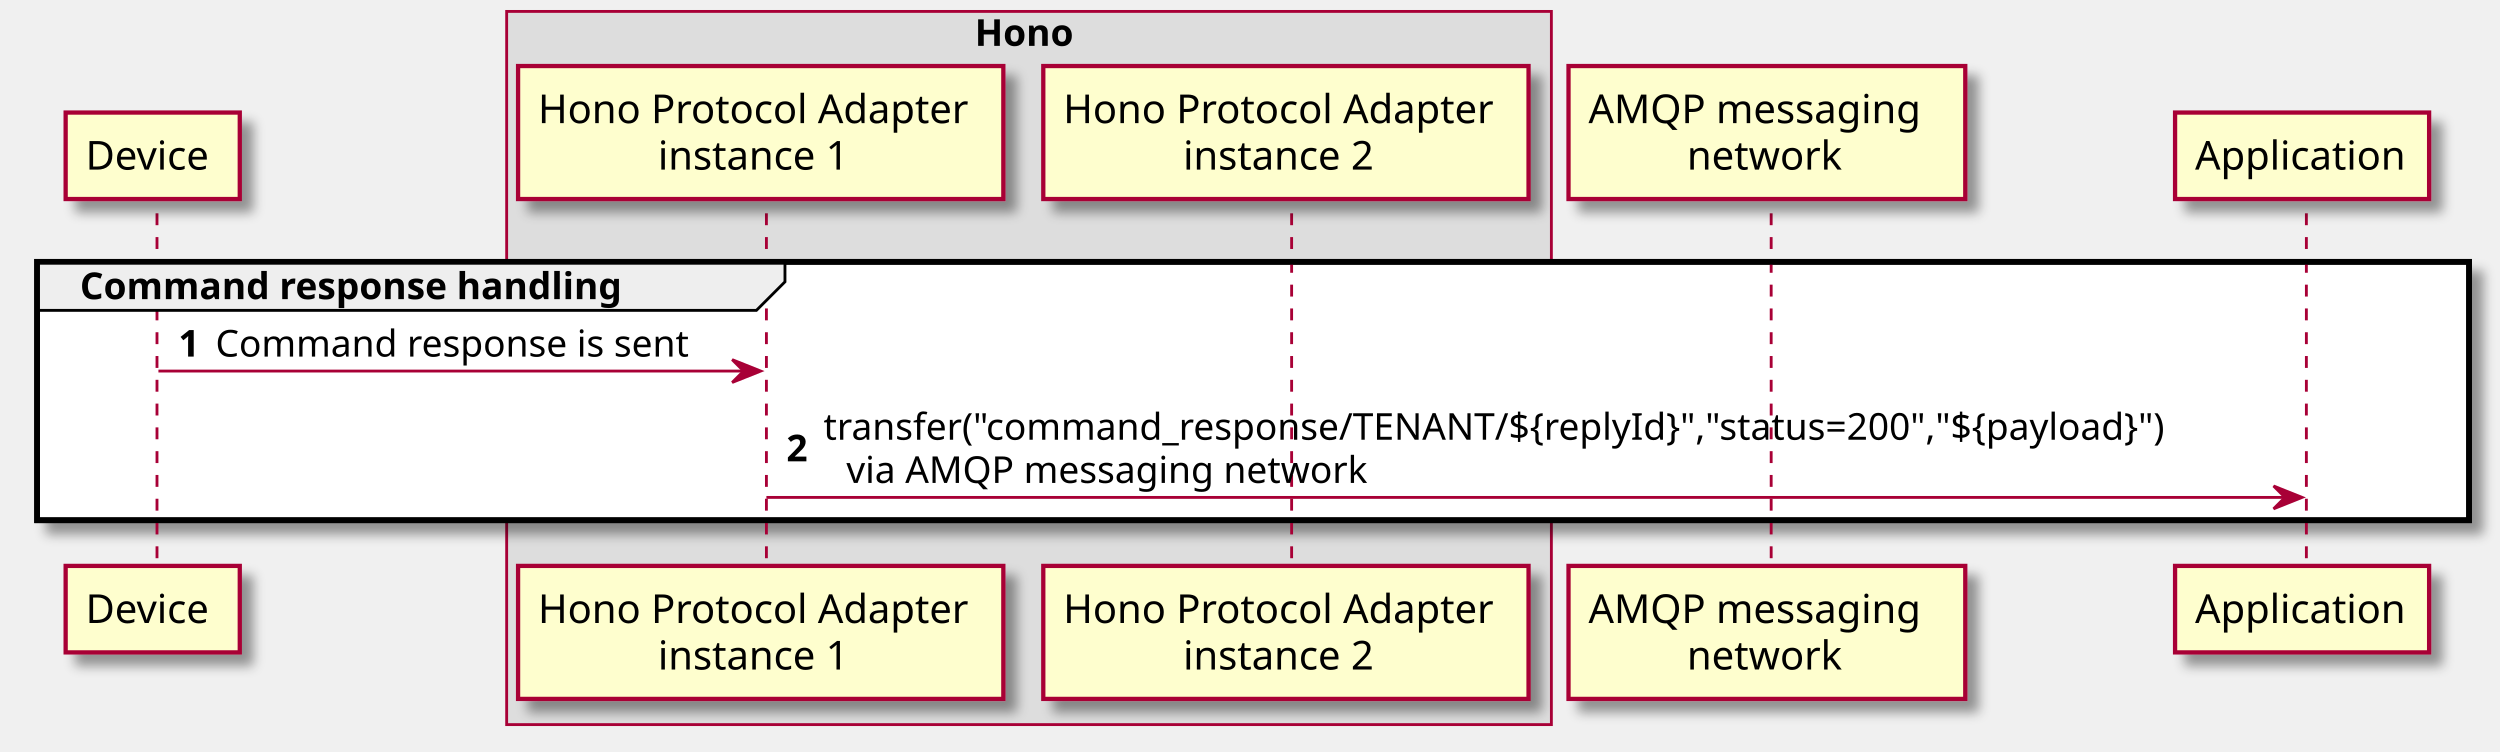
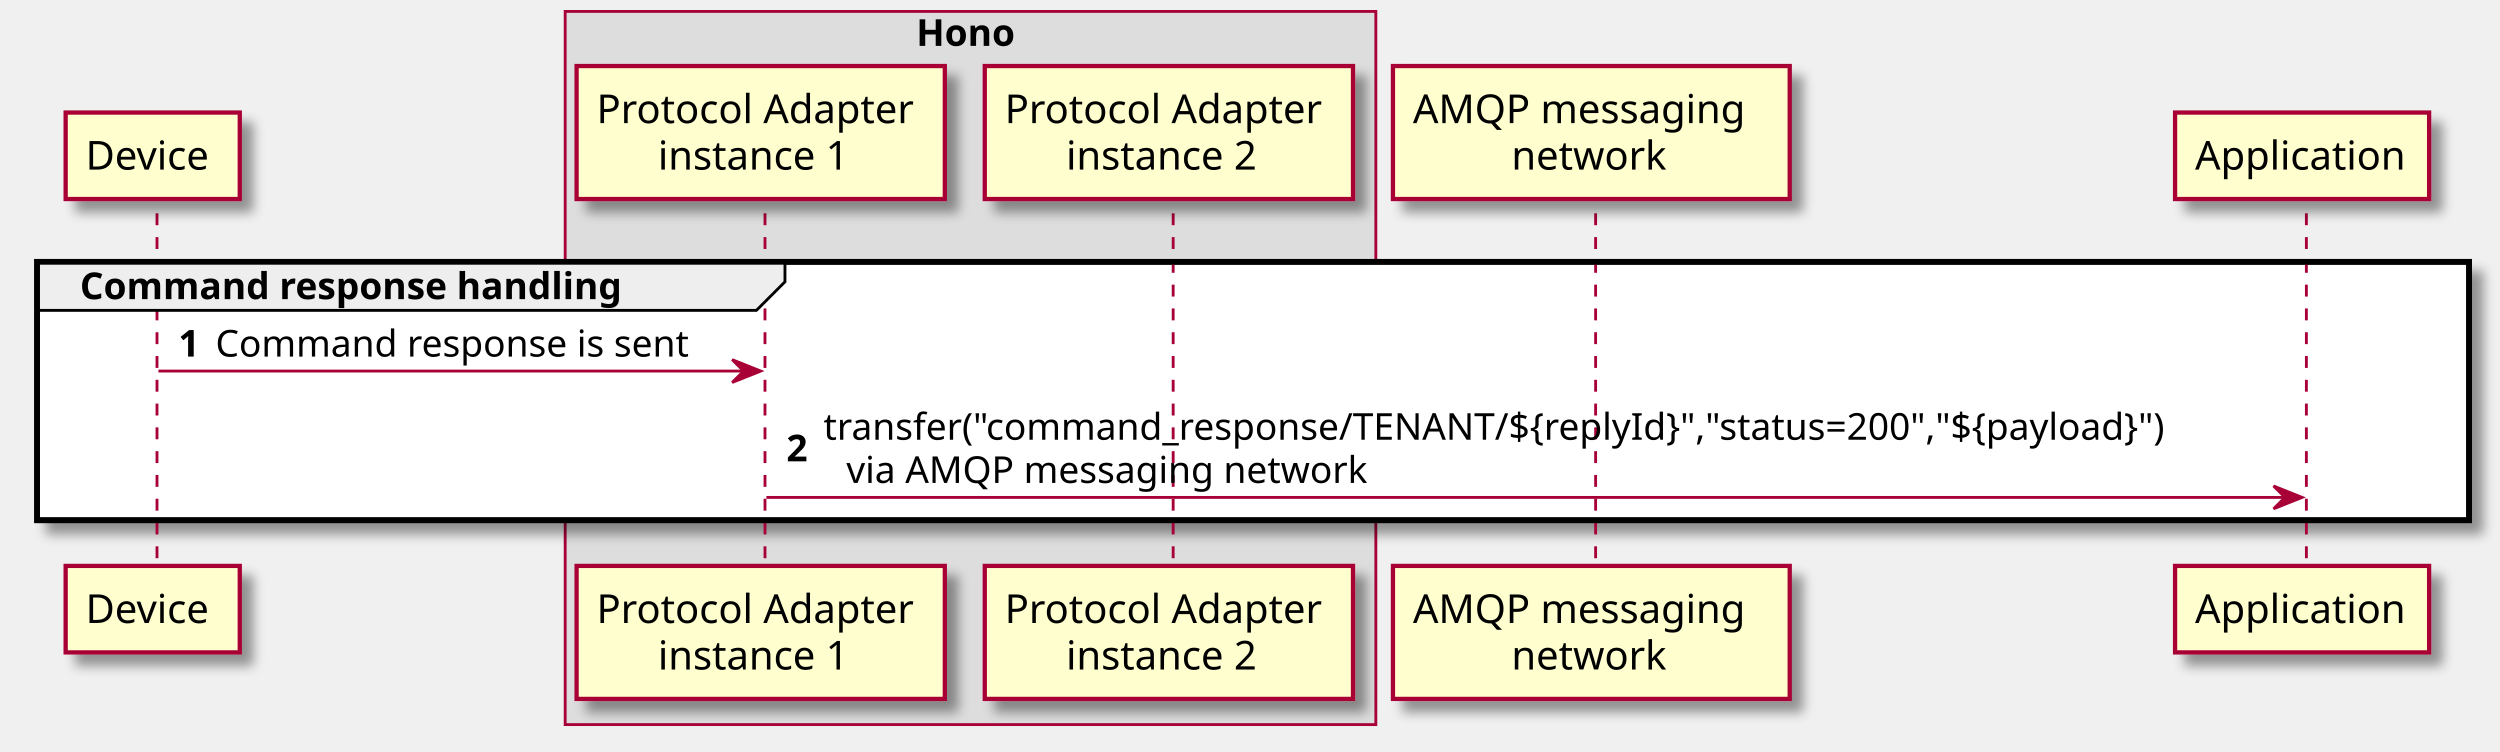
<svg xmlns="http://www.w3.org/2000/svg" contentScriptType="application/ecmascript" contentStyleType="text/css" height="316.8px" preserveAspectRatio="none" style="width:1051px;height:316px;" version="1.1" viewBox="0 0 1051 316" width="1051.2px" zoomAndPan="magnify">
  <defs>
-     <filter height="300%" id="f5bfm9doy9361" width="300%" x="-1" y="-1">
+     <filter height="300%" id="f5wjt7gogzi89" width="300%" x="-1" y="-1">
      <feGaussianBlur result="blurOut" stdDeviation="2.4" />
      <feColorMatrix in="blurOut" result="blurOut2" type="matrix" values="0 0 0 0 0 0 0 0 0 0 0 0 0 0 0 0 0 0 .4 0" />
      <feOffset dx="4.8" dy="4.8" in="blurOut2" result="blurOut3" />
      <feBlend in="SourceGraphic" in2="blurOut3" mode="normal" />
    </filter>
  </defs>
  <g>
-     <rect fill="#DDDDDD" height="299.822" style="stroke: #A80036; stroke-width: 1.2;" width="439.2" x="213" y="4.8" />
-     <text fill="#000000" font-family="sans-serif" font-size="15.6" font-weight="bold" lengthAdjust="spacingAndGlyphs" textLength="45.6" x="409.8" y="19.28">Hono</text>
-     <rect fill="#FFFFFF" filter="url(#f5bfm9doy9361)" height="108.638" style="stroke: #000000; stroke-width: 2.4;" width="1022.4" x="15.6" y="110.072" />
+     <rect fill="#DDDDDD" height="299.822" style="stroke: #A80036; stroke-width: 1.2;" width="340.8" x="237.6" y="4.8" />
+     <text fill="#000000" font-family="sans-serif" font-size="15.6" font-weight="bold" lengthAdjust="spacingAndGlyphs" textLength="45.6" x="385.2" y="19.28">Hono</text>
+     <rect fill="#FFFFFF" filter="url(#f5wjt7gogzi89)" height="108.638" style="stroke: #000000; stroke-width: 2.4;" width="1022.4" x="15.6" y="110.072" />
    <line style="stroke: #A80036; stroke-width: 1.2; stroke-dasharray: 5.0,5.0;" x1="66" x2="66" y1="89.672" y2="239.109" />
-     <line style="stroke: #A80036; stroke-width: 1.2; stroke-dasharray: 5.0,5.0;" x1="322.2" x2="322.2" y1="89.672" y2="239.109" />
-     <line style="stroke: #A80036; stroke-width: 1.2; stroke-dasharray: 5.0,5.0;" x1="543" x2="543" y1="89.672" y2="239.109" />
-     <line style="stroke: #A80036; stroke-width: 1.2; stroke-dasharray: 5.0,5.0;" x1="744.6" x2="744.6" y1="89.672" y2="239.109" />
+     <line style="stroke: #A80036; stroke-width: 1.2; stroke-dasharray: 5.0,5.0;" x1="321.6" x2="321.6" y1="89.672" y2="239.109" />
+     <line style="stroke: #A80036; stroke-width: 1.2; stroke-dasharray: 5.0,5.0;" x1="493.2" x2="493.2" y1="89.672" y2="239.109" />
+     <line style="stroke: #A80036; stroke-width: 1.2; stroke-dasharray: 5.0,5.0;" x1="670.8" x2="670.8" y1="89.672" y2="239.109" />
    <line style="stroke: #A80036; stroke-width: 1.2; stroke-dasharray: 5.0,5.0;" x1="969.6" x2="969.6" y1="89.672" y2="239.109" />
-     <rect fill="#FEFECE" filter="url(#f5bfm9doy9361)" height="36.356" style="stroke: #A80036; stroke-width: 1.8;" width="73.2" x="27.6" y="47.316" />
+     <rect fill="#FEFECE" filter="url(#f5wjt7gogzi89)" height="36.356" style="stroke: #A80036; stroke-width: 1.8;" width="73.2" x="27.6" y="47.316" />
    <text fill="#000000" font-family="sans-serif" font-size="16.8" lengthAdjust="spacingAndGlyphs" textLength="56.4" x="36" y="71.31">Device</text>
-     <rect fill="#FEFECE" filter="url(#f5bfm9doy9361)" height="36.356" style="stroke: #A80036; stroke-width: 1.8;" width="73.2" x="27.6" y="237.909" />
+     <rect fill="#FEFECE" filter="url(#f5wjt7gogzi89)" height="36.356" style="stroke: #A80036; stroke-width: 1.8;" width="73.2" x="27.6" y="237.909" />
    <text fill="#000000" font-family="sans-serif" font-size="16.8" lengthAdjust="spacingAndGlyphs" textLength="56.4" x="36" y="261.904">Device</text>
-     <rect fill="#FEFECE" filter="url(#f5bfm9doy9361)" height="55.913" style="stroke: #A80036; stroke-width: 1.8;" width="204" x="217.8" y="27.759" />
-     <text fill="#000000" font-family="sans-serif" font-size="16.8" lengthAdjust="spacingAndGlyphs" textLength="187.2" x="226.2" y="51.754">Hono Protocol Adapter</text>
+     <rect fill="#FEFECE" filter="url(#f5wjt7gogzi89)" height="55.913" style="stroke: #A80036; stroke-width: 1.8;" width="154.8" x="242.4" y="27.759" />
+     <text fill="#000000" font-family="sans-serif" font-size="16.8" lengthAdjust="spacingAndGlyphs" textLength="138" x="250.8" y="51.754">Protocol Adapter</text>
    <text fill="#000000" font-family="sans-serif" font-size="16.8" lengthAdjust="spacingAndGlyphs" textLength="86.4" x="276.6" y="71.31">instance 1</text>
-     <rect fill="#FEFECE" filter="url(#f5bfm9doy9361)" height="55.913" style="stroke: #A80036; stroke-width: 1.8;" width="204" x="217.8" y="237.909" />
-     <text fill="#000000" font-family="sans-serif" font-size="16.8" lengthAdjust="spacingAndGlyphs" textLength="187.2" x="226.2" y="261.904">Hono Protocol Adapter</text>
+     <rect fill="#FEFECE" filter="url(#f5wjt7gogzi89)" height="55.913" style="stroke: #A80036; stroke-width: 1.8;" width="154.8" x="242.4" y="237.909" />
+     <text fill="#000000" font-family="sans-serif" font-size="16.8" lengthAdjust="spacingAndGlyphs" textLength="138" x="250.8" y="261.904">Protocol Adapter</text>
    <text fill="#000000" font-family="sans-serif" font-size="16.8" lengthAdjust="spacingAndGlyphs" textLength="86.4" x="276.6" y="281.46">instance 1</text>
-     <rect fill="#FEFECE" filter="url(#f5bfm9doy9361)" height="55.913" style="stroke: #A80036; stroke-width: 1.8;" width="204" x="438.6" y="27.759" />
-     <text fill="#000000" font-family="sans-serif" font-size="16.8" lengthAdjust="spacingAndGlyphs" textLength="187.2" x="447" y="51.754">Hono Protocol Adapter</text>
-     <text fill="#000000" font-family="sans-serif" font-size="16.8" lengthAdjust="spacingAndGlyphs" textLength="86.4" x="497.4" y="71.31">instance 2</text>
-     <rect fill="#FEFECE" filter="url(#f5bfm9doy9361)" height="55.913" style="stroke: #A80036; stroke-width: 1.8;" width="204" x="438.6" y="237.909" />
-     <text fill="#000000" font-family="sans-serif" font-size="16.8" lengthAdjust="spacingAndGlyphs" textLength="187.2" x="447" y="261.904">Hono Protocol Adapter</text>
-     <text fill="#000000" font-family="sans-serif" font-size="16.8" lengthAdjust="spacingAndGlyphs" textLength="86.4" x="497.4" y="281.46">instance 2</text>
-     <rect fill="#FEFECE" filter="url(#f5bfm9doy9361)" height="55.913" style="stroke: #A80036; stroke-width: 1.8;" width="166.8" x="659.4" y="27.759" />
-     <text fill="#000000" font-family="sans-serif" font-size="16.8" lengthAdjust="spacingAndGlyphs" textLength="145.2" x="667.8" y="51.754">AMQP messaging</text>
-     <text fill="#000000" font-family="sans-serif" font-size="16.8" lengthAdjust="spacingAndGlyphs" textLength="67.2" x="709.2" y="71.31">network</text>
-     <rect fill="#FEFECE" filter="url(#f5bfm9doy9361)" height="55.913" style="stroke: #A80036; stroke-width: 1.8;" width="166.8" x="659.4" y="237.909" />
-     <text fill="#000000" font-family="sans-serif" font-size="16.8" lengthAdjust="spacingAndGlyphs" textLength="145.2" x="667.8" y="261.904">AMQP messaging</text>
-     <text fill="#000000" font-family="sans-serif" font-size="16.8" lengthAdjust="spacingAndGlyphs" textLength="67.2" x="709.2" y="281.46">network</text>
-     <rect fill="#FEFECE" filter="url(#f5bfm9doy9361)" height="36.356" style="stroke: #A80036; stroke-width: 1.8;" width="106.8" x="914.4" y="47.316" />
+     <rect fill="#FEFECE" filter="url(#f5wjt7gogzi89)" height="55.913" style="stroke: #A80036; stroke-width: 1.8;" width="154.8" x="414" y="27.759" />
+     <text fill="#000000" font-family="sans-serif" font-size="16.8" lengthAdjust="spacingAndGlyphs" textLength="138" x="422.4" y="51.754">Protocol Adapter</text>
+     <text fill="#000000" font-family="sans-serif" font-size="16.8" lengthAdjust="spacingAndGlyphs" textLength="86.4" x="448.2" y="71.31">instance 2</text>
+     <rect fill="#FEFECE" filter="url(#f5wjt7gogzi89)" height="55.913" style="stroke: #A80036; stroke-width: 1.8;" width="154.8" x="414" y="237.909" />
+     <text fill="#000000" font-family="sans-serif" font-size="16.8" lengthAdjust="spacingAndGlyphs" textLength="138" x="422.4" y="261.904">Protocol Adapter</text>
+     <text fill="#000000" font-family="sans-serif" font-size="16.8" lengthAdjust="spacingAndGlyphs" textLength="86.4" x="448.2" y="281.46">instance 2</text>
+     <rect fill="#FEFECE" filter="url(#f5wjt7gogzi89)" height="55.913" style="stroke: #A80036; stroke-width: 1.8;" width="166.8" x="585.6" y="27.759" />
+     <text fill="#000000" font-family="sans-serif" font-size="16.8" lengthAdjust="spacingAndGlyphs" textLength="145.2" x="594" y="51.754">AMQP messaging</text>
+     <text fill="#000000" font-family="sans-serif" font-size="16.8" lengthAdjust="spacingAndGlyphs" textLength="67.2" x="635.4" y="71.31">network</text>
+     <rect fill="#FEFECE" filter="url(#f5wjt7gogzi89)" height="55.913" style="stroke: #A80036; stroke-width: 1.8;" width="166.8" x="585.6" y="237.909" />
+     <text fill="#000000" font-family="sans-serif" font-size="16.8" lengthAdjust="spacingAndGlyphs" textLength="145.2" x="594" y="261.904">AMQP messaging</text>
+     <text fill="#000000" font-family="sans-serif" font-size="16.8" lengthAdjust="spacingAndGlyphs" textLength="67.2" x="635.4" y="281.46">network</text>
+     <rect fill="#FEFECE" filter="url(#f5wjt7gogzi89)" height="36.356" style="stroke: #A80036; stroke-width: 1.8;" width="106.8" x="914.4" y="47.316" />
    <text fill="#000000" font-family="sans-serif" font-size="16.8" lengthAdjust="spacingAndGlyphs" textLength="90" x="922.8" y="71.31">Application</text>
-     <rect fill="#FEFECE" filter="url(#f5bfm9doy9361)" height="36.356" style="stroke: #A80036; stroke-width: 1.8;" width="106.8" x="914.4" y="237.909" />
+     <rect fill="#FEFECE" filter="url(#f5wjt7gogzi89)" height="36.356" style="stroke: #A80036; stroke-width: 1.8;" width="106.8" x="914.4" y="237.909" />
    <text fill="#000000" font-family="sans-serif" font-size="16.8" lengthAdjust="spacingAndGlyphs" textLength="90" x="922.8" y="261.904">Application</text>
    <path d="M15.6,110.072 L330,110.072 L330,118.472 L318,130.472 L15.6,130.472 L15.6,110.072 " fill="#EEEEEE" style="stroke: #000000; stroke-width: 1.2;" />
    <rect fill="none" height="108.638" style="stroke: #000000; stroke-width: 2.4;" width="1022.4" x="15.6" y="110.072" />
    <text fill="#000000" font-family="sans-serif" font-size="15.6" font-weight="bold" lengthAdjust="spacingAndGlyphs" textLength="260.4" x="33.6" y="125.752">Command response handling</text>
    <polygon fill="#A80036" points="307.8,151.191,319.8,155.991,307.8,160.791,312.6,155.991" style="stroke: #A80036; stroke-width: 1.2;" />
    <line style="stroke: #A80036; stroke-width: 1.2;" x1="66.6" x2="315" y1="155.991" y2="155.991" />
    <text fill="#000000" font-family="sans-serif" font-size="15.6" font-weight="bold" lengthAdjust="spacingAndGlyphs" textLength="10.8" x="75" y="149.911">1</text>
    <text fill="#000000" font-family="sans-serif" font-size="15.6" lengthAdjust="spacingAndGlyphs" textLength="211.2" x="90.6" y="149.911">Command response is sent</text>
    <polygon fill="#A80036" points="955.8,204.309,967.8,209.109,955.8,213.909,960.6,209.109" style="stroke: #A80036; stroke-width: 1.2;" />
    <line style="stroke: #A80036; stroke-width: 1.2;" x1="322.2" x2="963" y1="209.109" y2="209.109" />
    <text fill="#000000" font-family="sans-serif" font-size="15.6" font-weight="bold" lengthAdjust="spacingAndGlyphs" textLength="10.8" x="330.6" y="193.951">2</text>
    <text fill="#000000" font-family="sans-serif" font-size="15.6" lengthAdjust="spacingAndGlyphs" textLength="603.6" x="346.2" y="184.871">transfer("command_response/TENANT/${replyId}","status=200","${payload}")</text>
    <text fill="#000000" font-family="sans-serif" font-size="15.6" lengthAdjust="spacingAndGlyphs" textLength="225.6" x="355.8" y="203.03">via AMQP messaging network</text>
  </g>
</svg>
